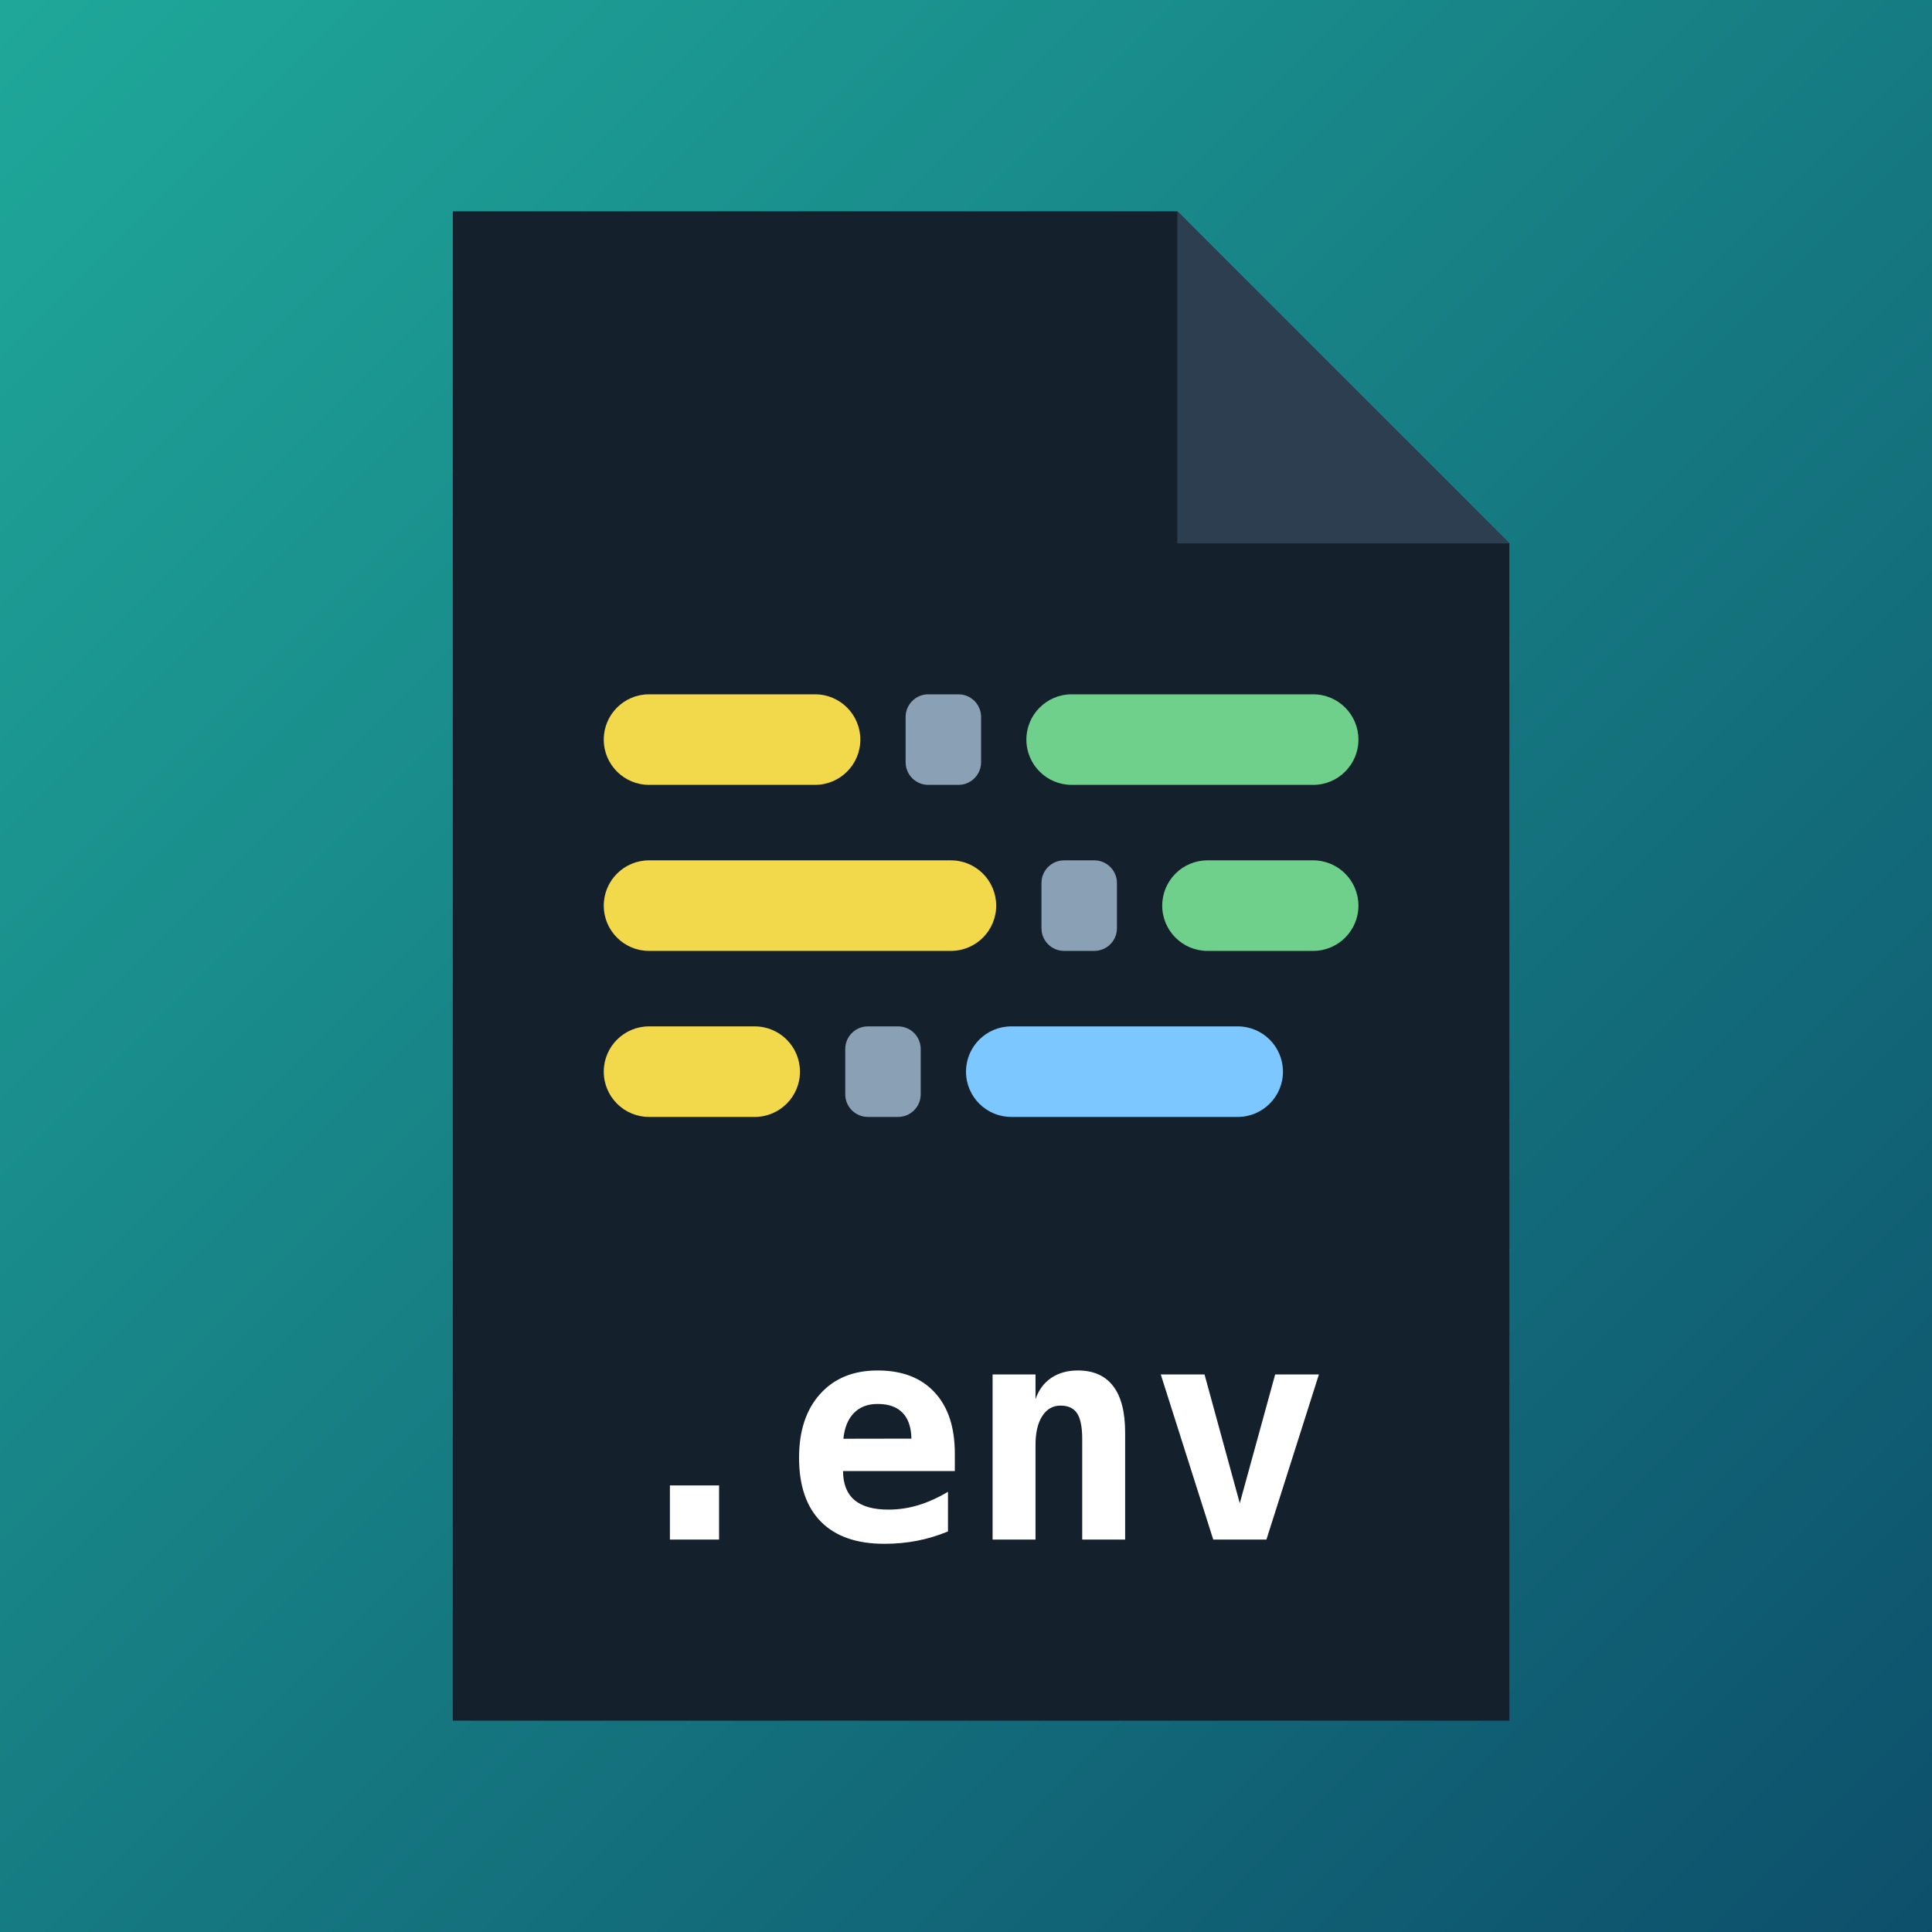
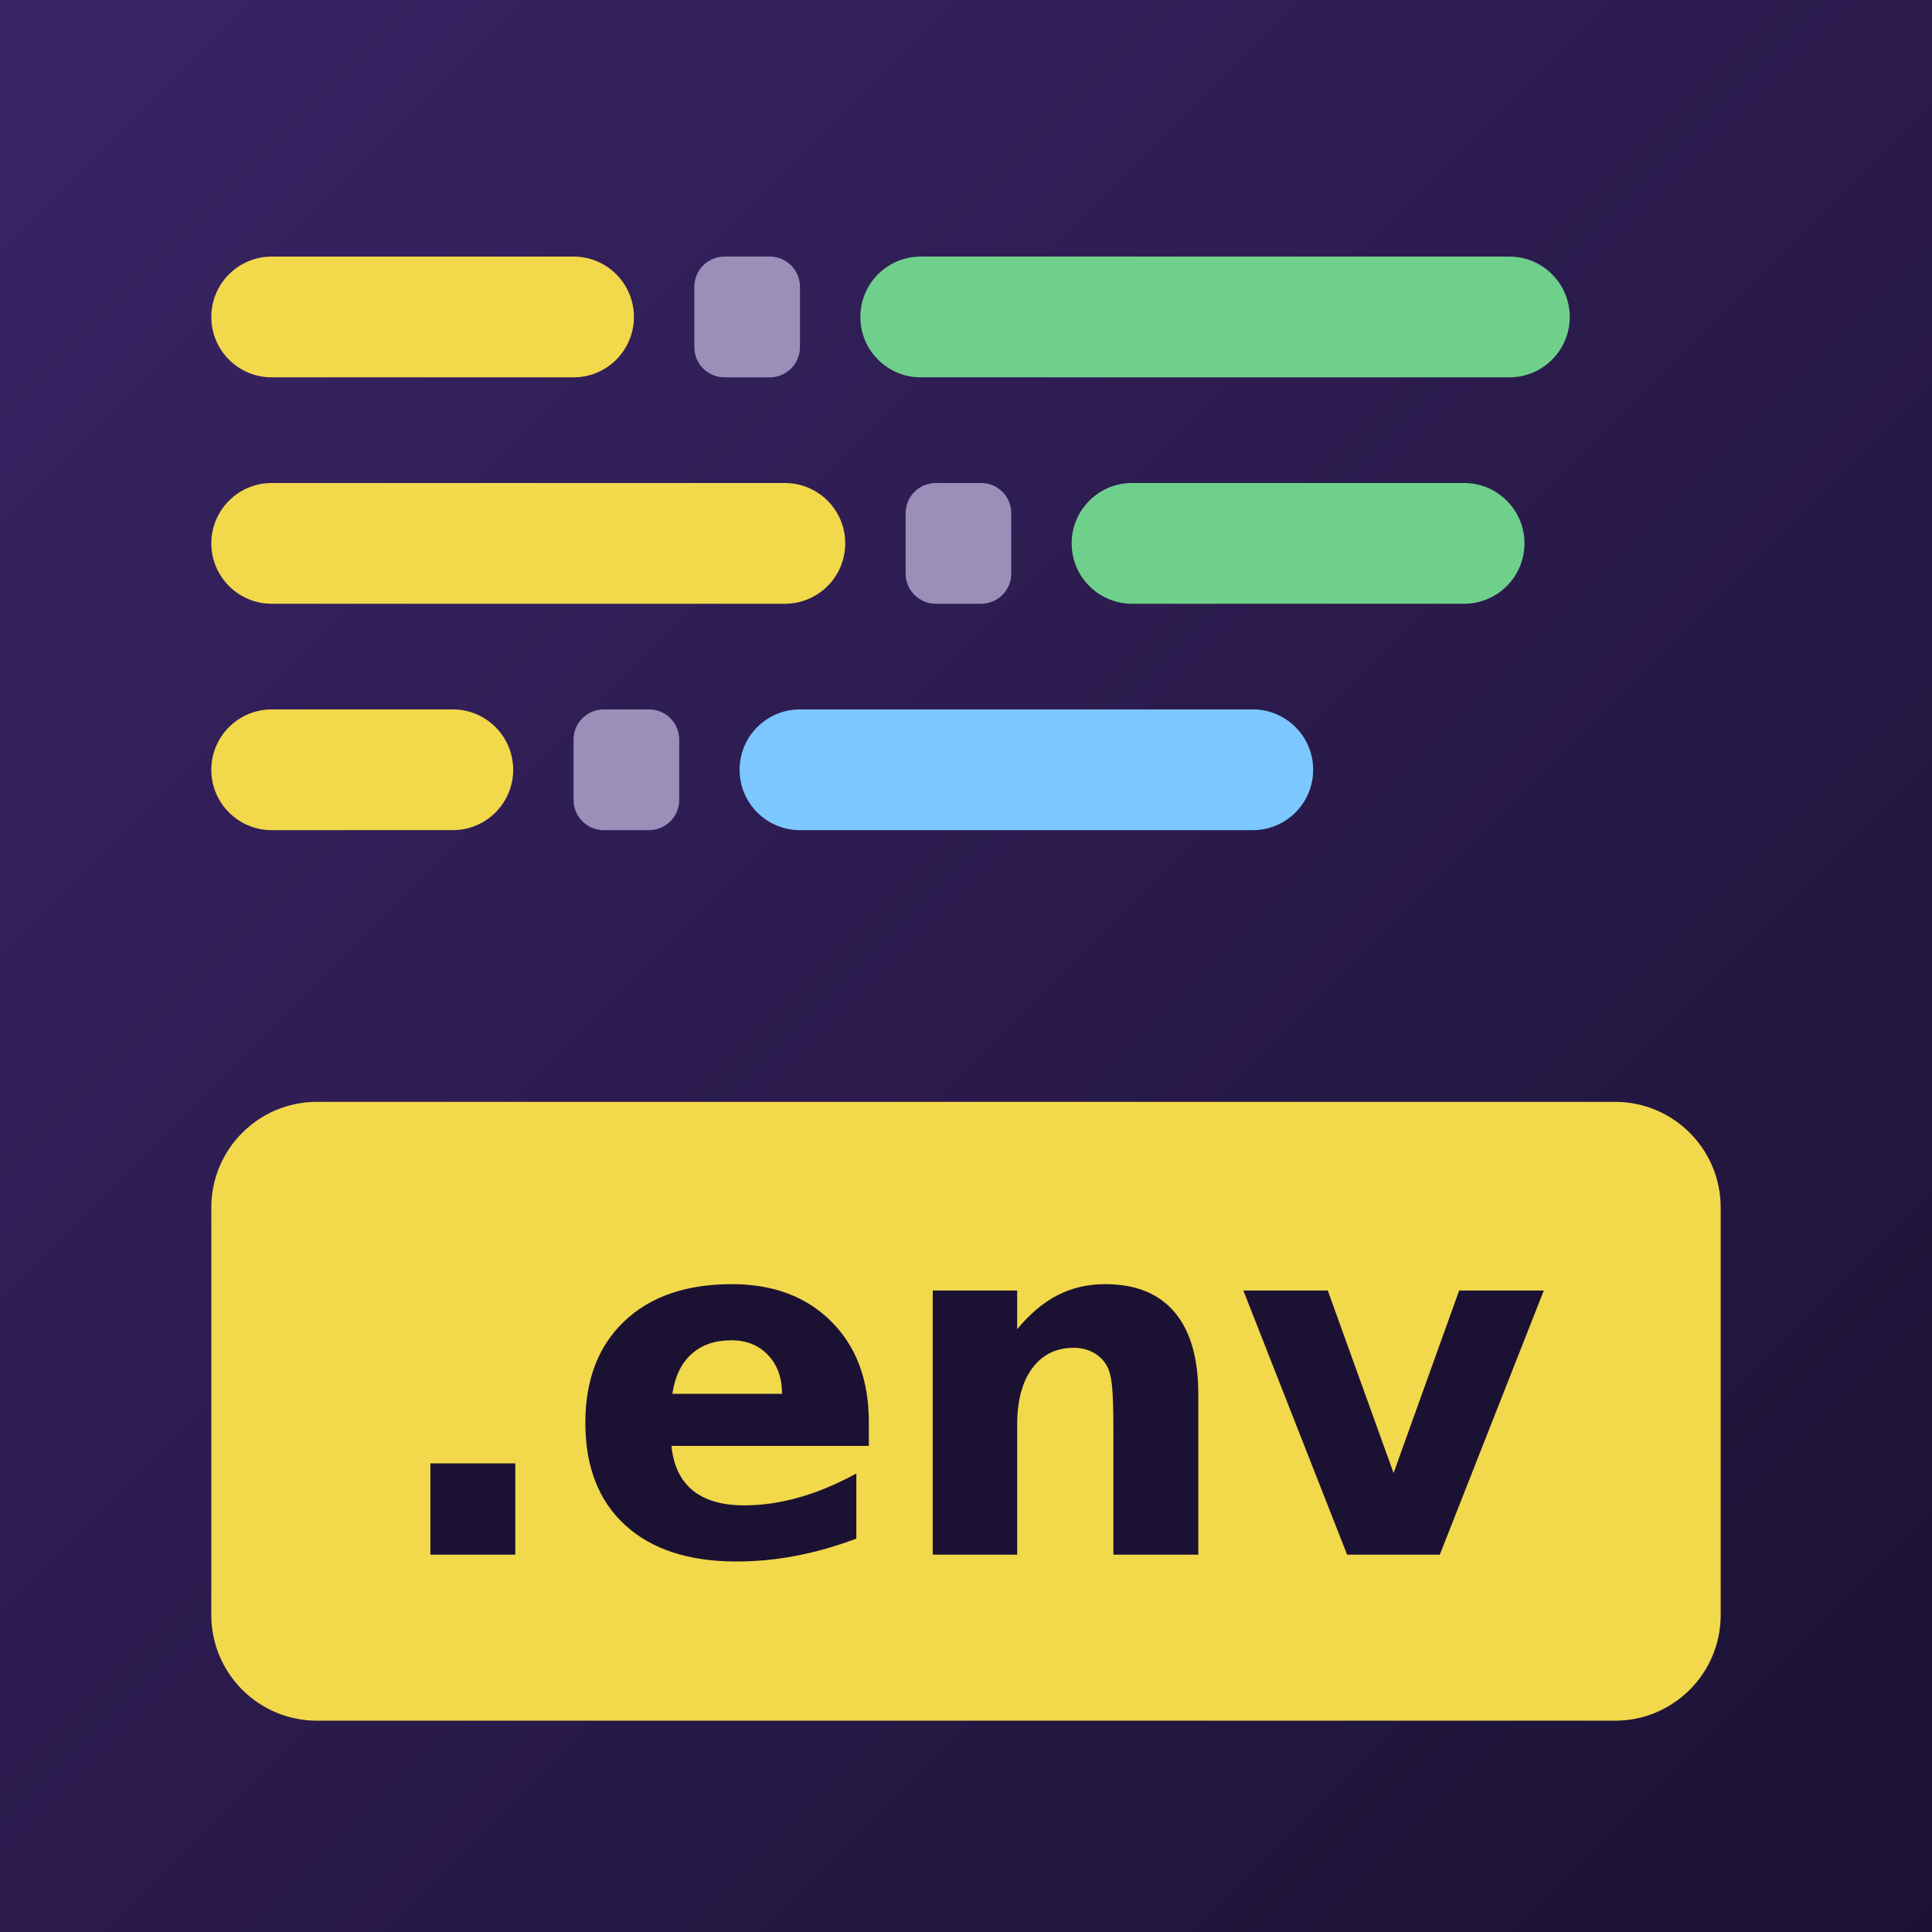
<svg xmlns="http://www.w3.org/2000/svg" viewBox="0 0 256 256" width="256" height="256">
  <defs>
    <linearGradient id="bg" x1="0" y1="0" x2="1" y2="1">
-       <stop offset="0" stop-color="#1fa89a" />
-       <stop offset="1" stop-color="#0d4f6b" />
+       <stop offset="0" stop-color="#3a2466" />
+       <stop offset="1" stop-color="#1b1233" />
    </linearGradient>
  </defs>
  <rect width="256" height="256" fill="url(#bg)" />
-   <path d="M60 28 H156 L200 72 V228 H60 Z" fill="#14202b" />
-   <path d="M156 28 V72 H200 Z" fill="#2c3e50" />
  <g>
-     <rect x="80" y="92" width="34" height="12" rx="6" fill="#f2d84b" />
-     <rect x="120" y="92" width="10" height="12" rx="3" fill="#8aa0b4" />
-     <rect x="136" y="92" width="44" height="12" rx="6" fill="#6fd08c" />
-     <rect x="80" y="114" width="52" height="12" rx="6" fill="#f2d84b" />
-     <rect x="138" y="114" width="10" height="12" rx="3" fill="#8aa0b4" />
-     <rect x="154" y="114" width="26" height="12" rx="6" fill="#6fd08c" />
-     <rect x="80" y="136" width="26" height="12" rx="6" fill="#f2d84b" />
-     <rect x="112" y="136" width="10" height="12" rx="3" fill="#8aa0b4" />
-     <rect x="128" y="136" width="42" height="12" rx="6" fill="#7cc7ff" />
+     <rect x="28" y="34" width="56" height="16" rx="8" fill="#f2d84b" />
+     <rect x="92" y="34" width="14" height="16" rx="4" fill="#9a8fb8" />
+     <rect x="114" y="34" width="94" height="16" rx="8" fill="#6fd08c" />
+     <rect x="28" y="64" width="84" height="16" rx="8" fill="#f2d84b" />
+     <rect x="120" y="64" width="14" height="16" rx="4" fill="#9a8fb8" />
+     <rect x="142" y="64" width="60" height="16" rx="8" fill="#6fd08c" />
+     <rect x="28" y="94" width="40" height="16" rx="8" fill="#f2d84b" />
+     <rect x="76" y="94" width="14" height="16" rx="4" fill="#9a8fb8" />
+     <rect x="98" y="94" width="76" height="16" rx="8" fill="#7cc7ff" />
  </g>
-   <text x="80" y="204" font-family="DejaVu Sans Mono, Consolas, Menlo, monospace" font-weight="700" font-size="40" fill="#ffffff">.env</text>
+   <rect x="28" y="146" width="200" height="82" rx="14" fill="#f2d84b" />
+   <text x="128" y="206" text-anchor="middle" font-family="DejaVu Sans, Verdana, Arial, sans-serif" font-weight="700" font-size="64" fill="#1b1233">.env</text>
</svg>
